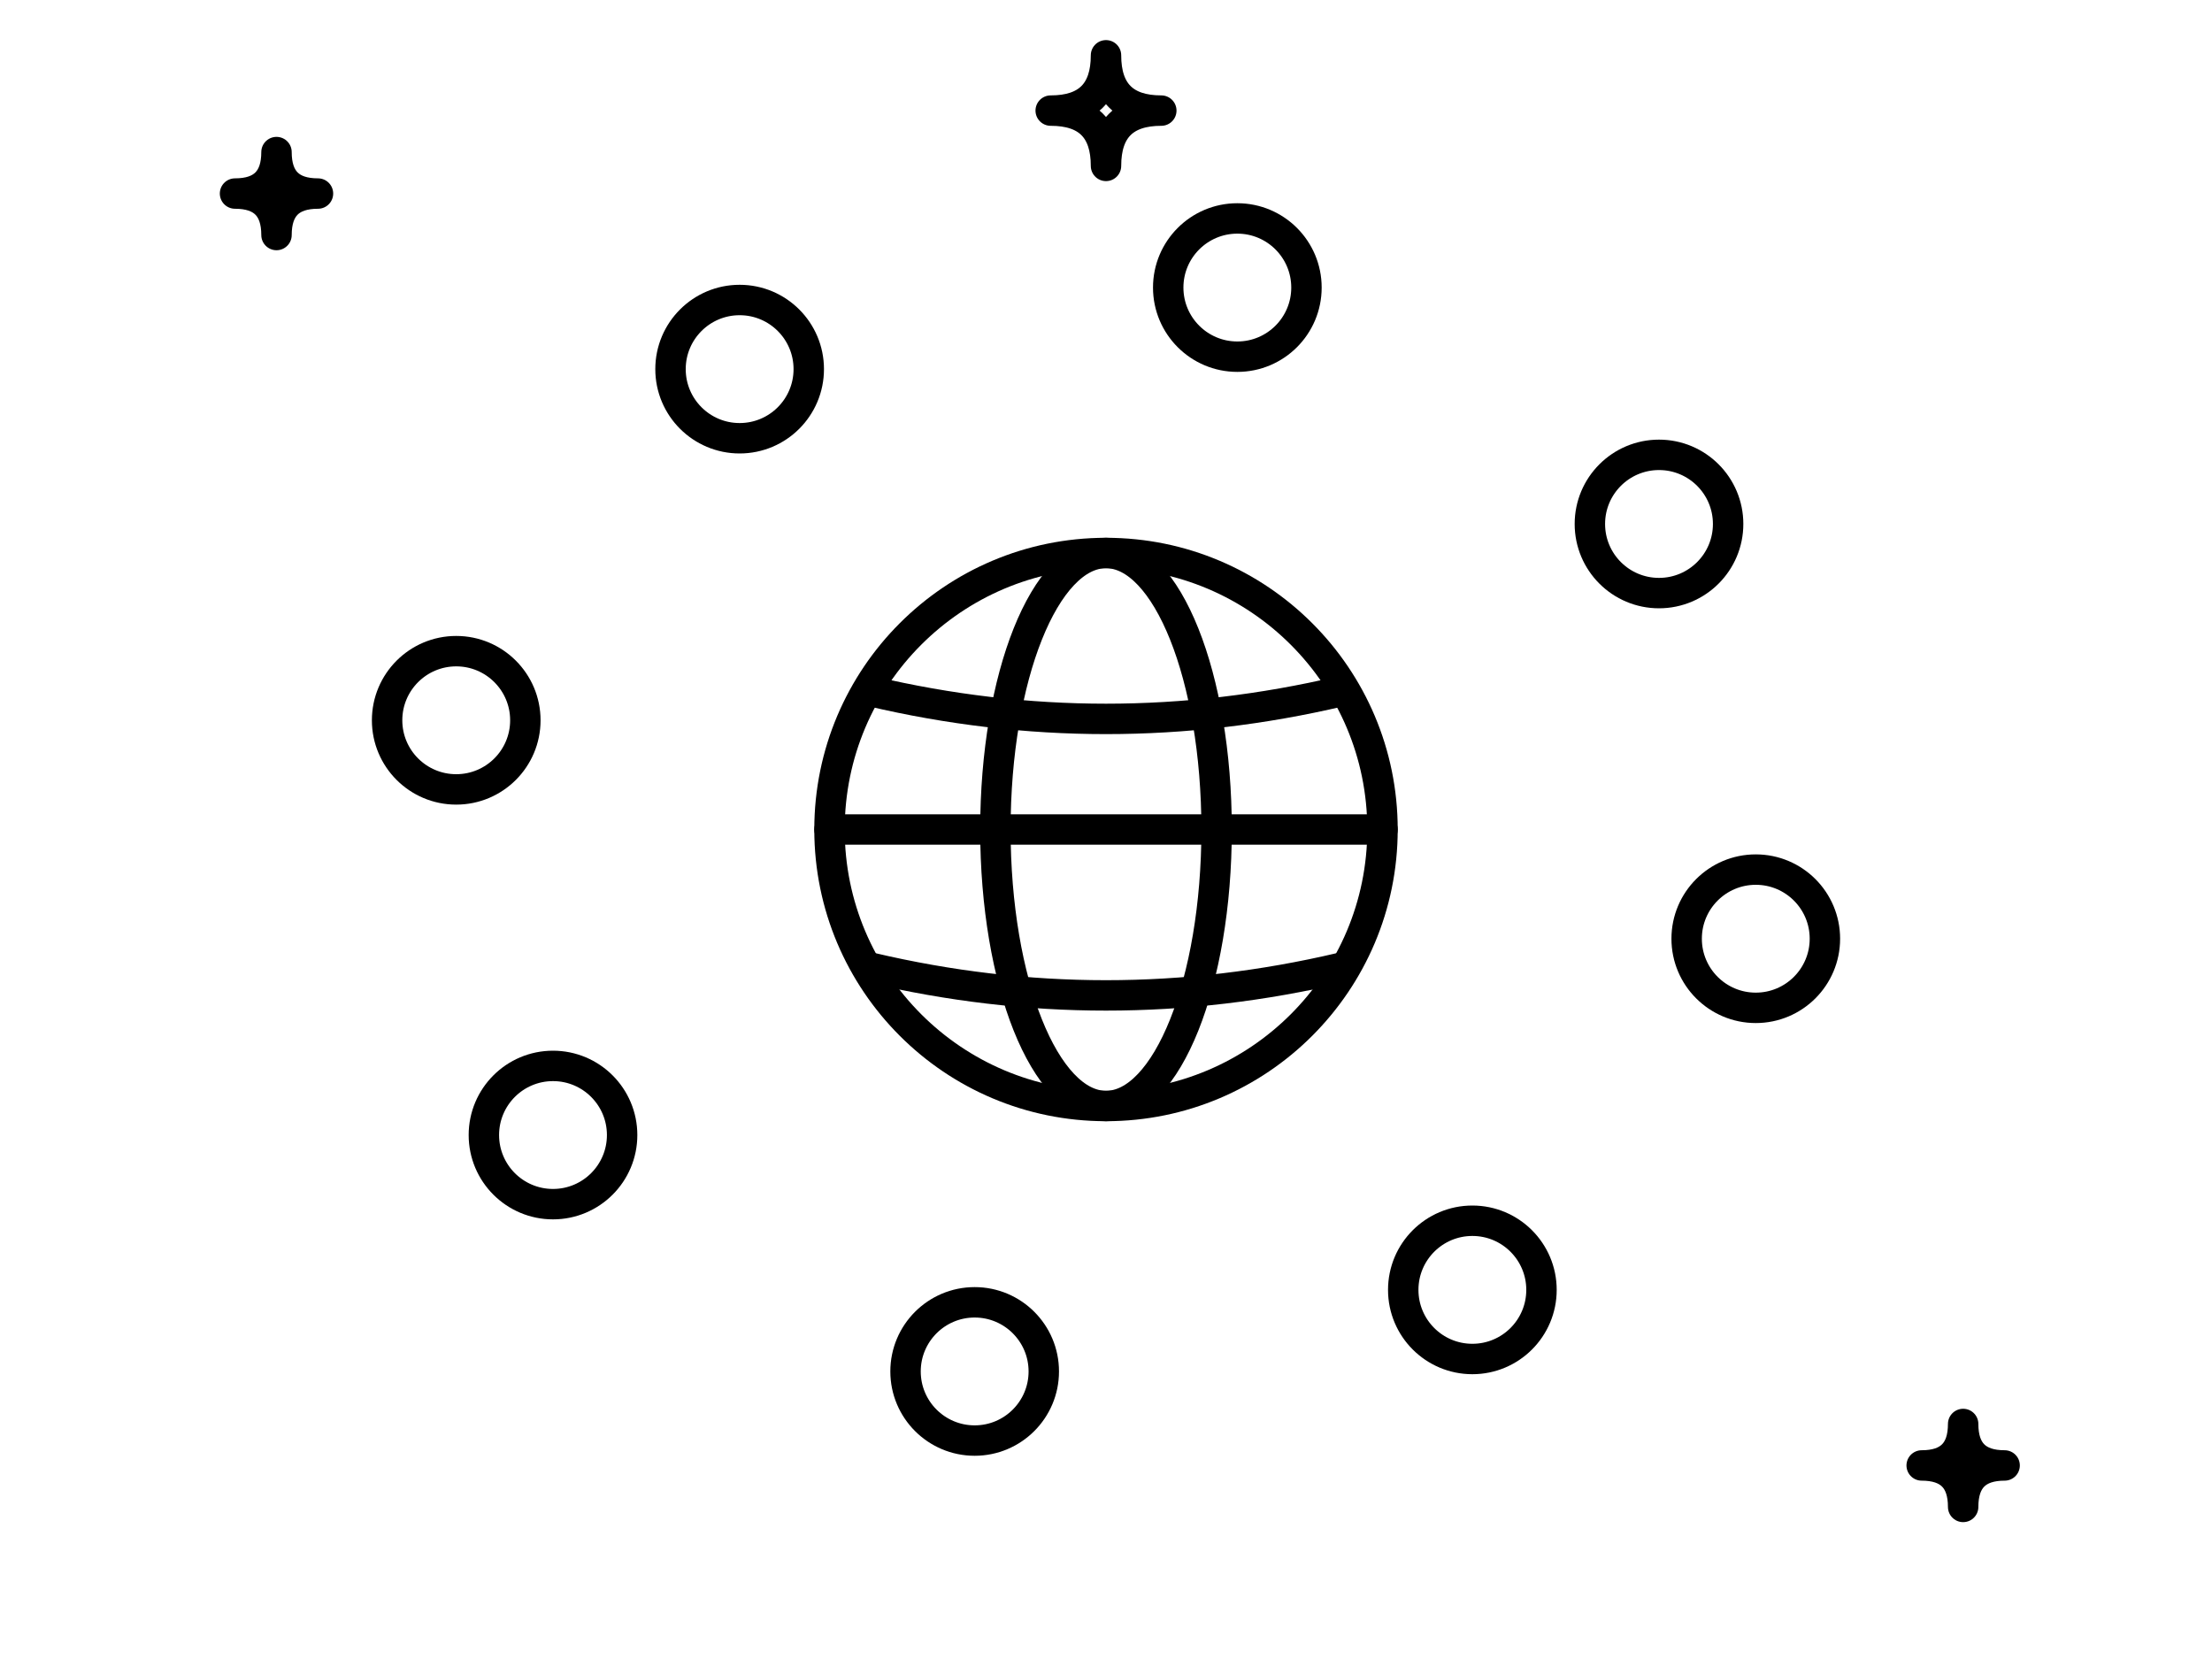
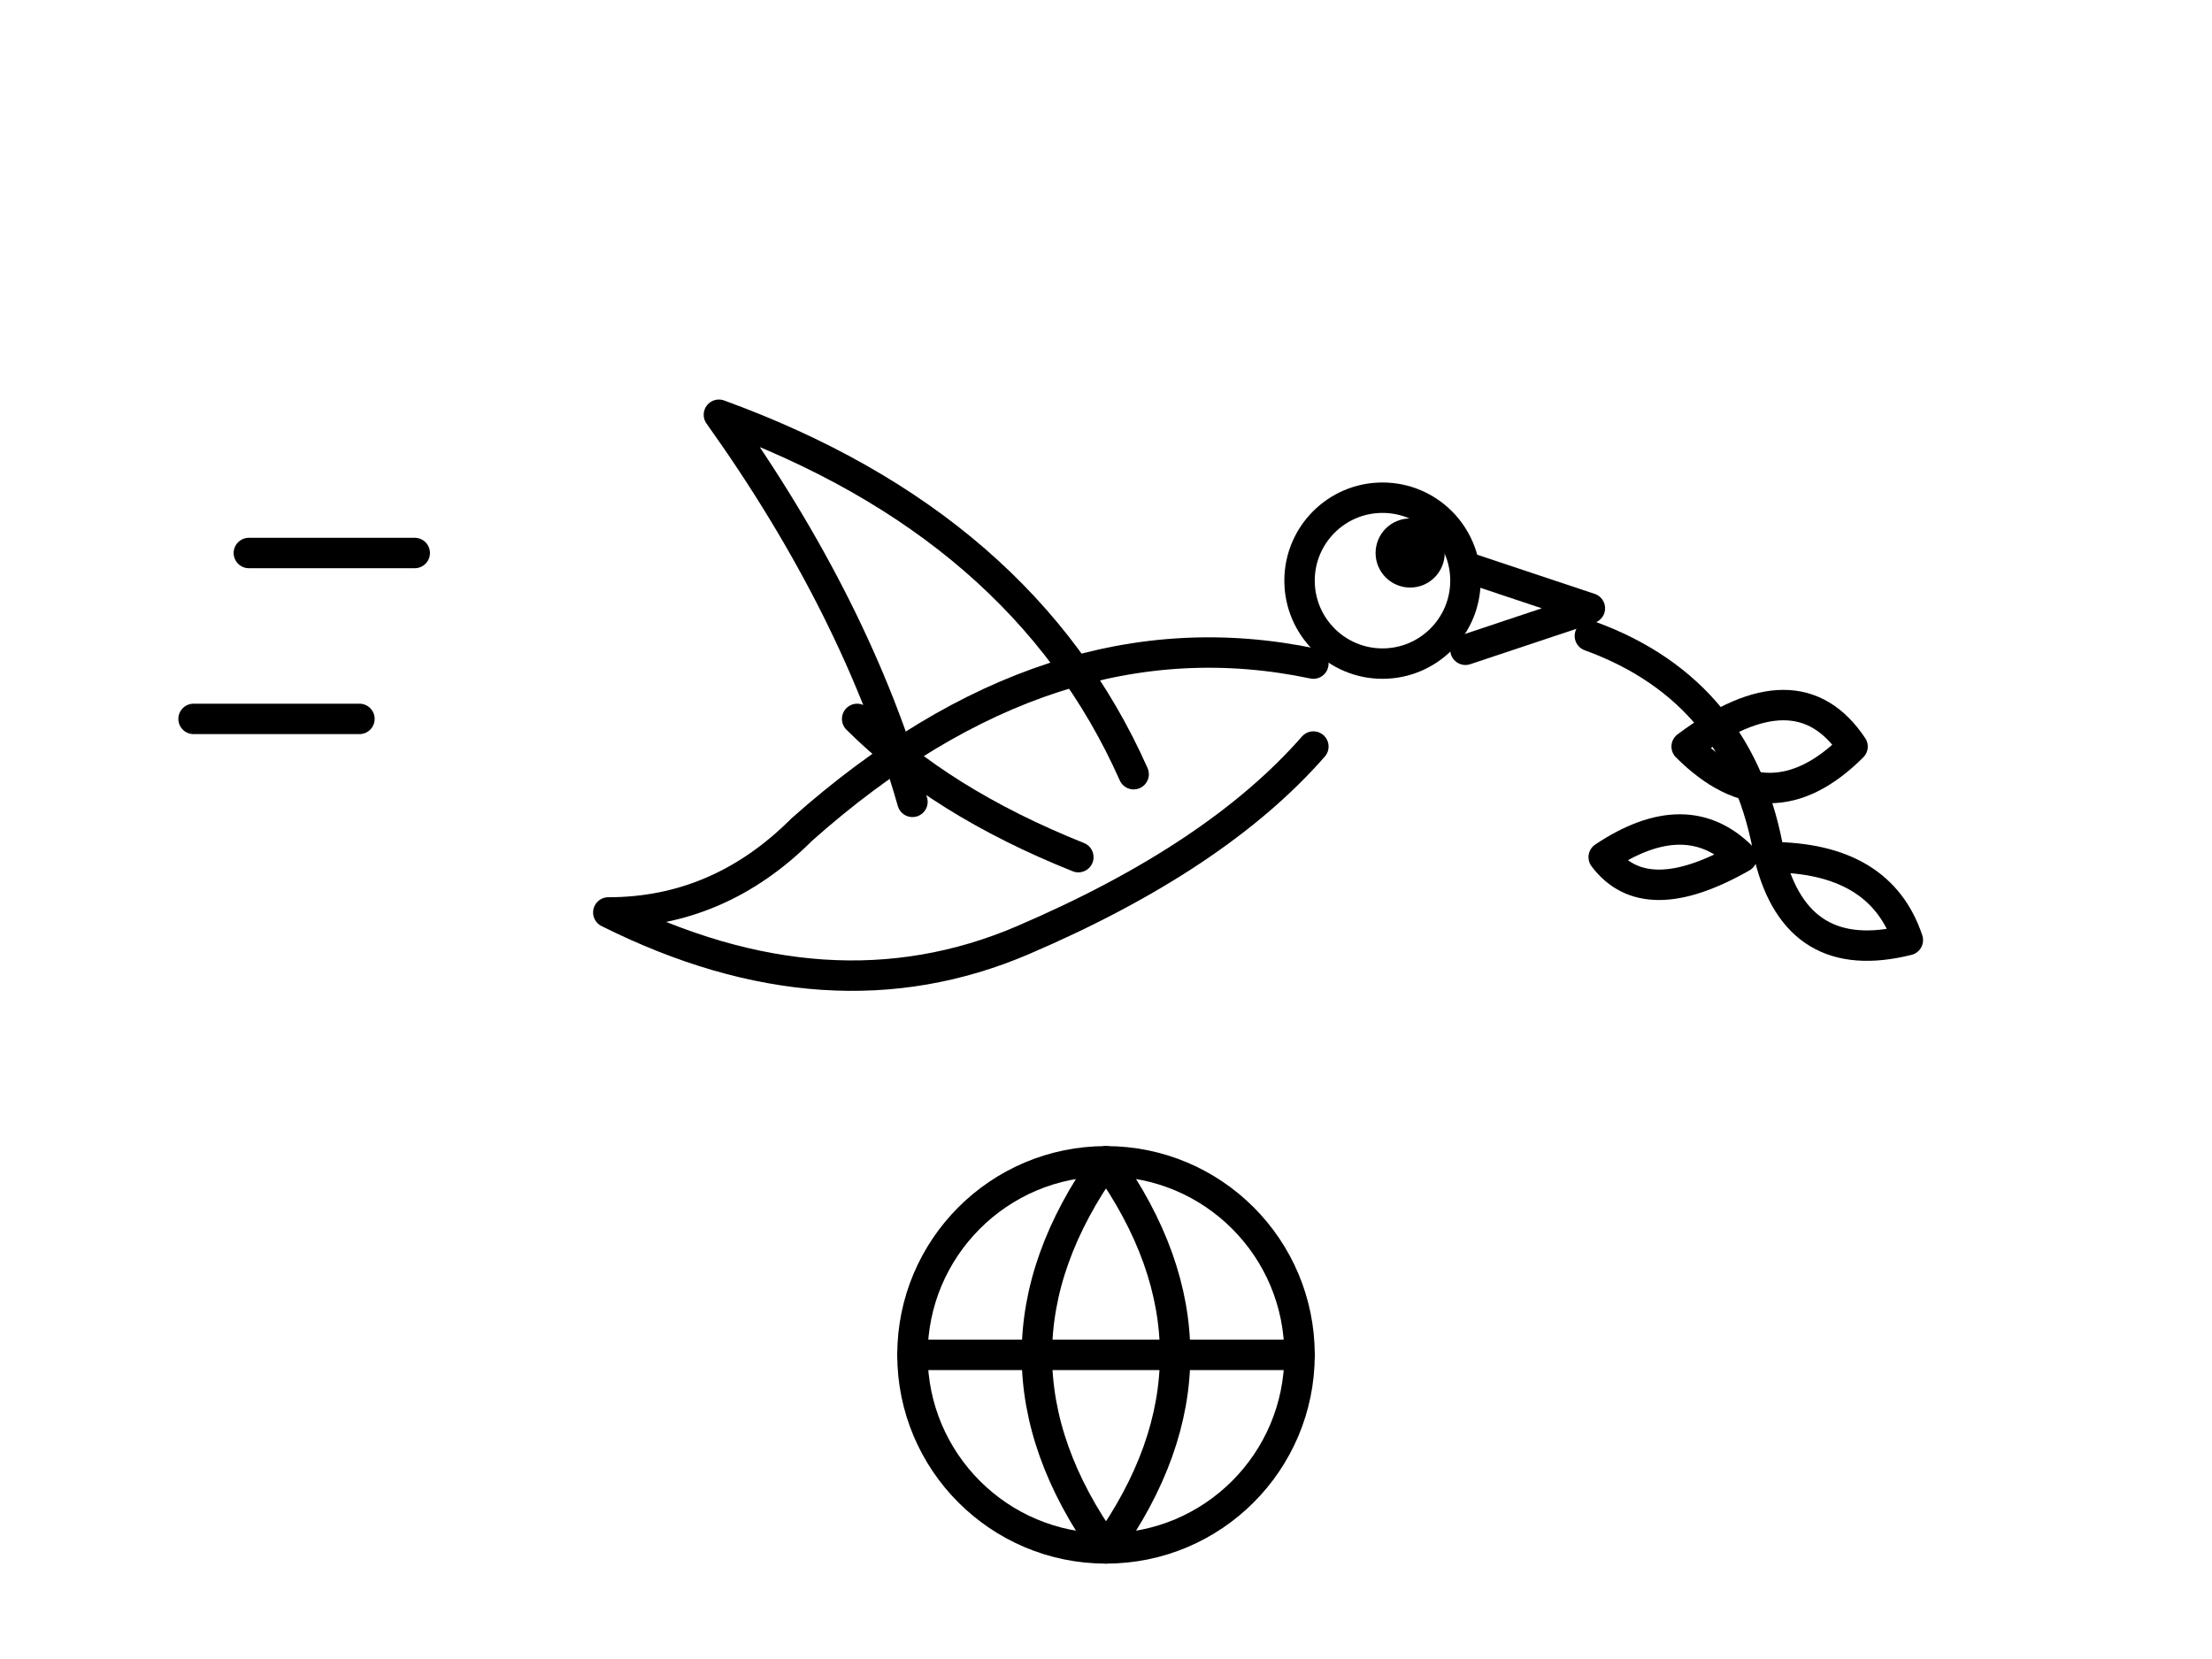
<svg xmlns="http://www.w3.org/2000/svg" viewBox="0 0 160 120" fill="none" stroke="#000" stroke-width="2.2" stroke-linecap="round" stroke-linejoin="round">
-   <path d="M60 60a20 20 0 1 0 40 0a20 20 0 1 0 -40 0" />
-   <path d="M72 60a8 20 0 1 0 16 0a8 20 0 1 0 -16 0" />
-   <path d="M60 60L100 60" />
-   <path d="M63 50Q80 54 97 50M63 70Q80 74 97 70" />
-   <path d="M122 67.9a5 5 0 1 0 10 0a5 5 0 1 0 -10 0" />
-   <path d="M101.5 93.3a5 5 0 1 0 10 0a5 5 0 1 0 -10 0" />
-   <path d="M65.5 99.2a5 5 0 1 0 10 0a5 5 0 1 0 -10 0" />
-   <path d="M35 82.1a5 5 0 1 0 10 0a5 5 0 1 0 -10 0" />
-   <path d="M28 52.1a5 5 0 1 0 10 0a5 5 0 1 0 -10 0" />
-   <path d="M48.5 26.7a5 5 0 1 0 10 0a5 5 0 1 0 -10 0" />
-   <path d="M84.5 20.8a5 5 0 1 0 10 0a5 5 0 1 0 -10 0" />
-   <path d="M115 37.9a5 5 0 1 0 10 0a5 5 0 1 0 -10 0" />
-   <path d="M80 4Q80 8 84 8Q80 8 80 12Q80 8 76 8Q80 8 80 4Z" />
-   <path d="M20 11Q20 14 23 14Q20 14 20 17Q20 14 17 14Q20 14 20 11Z" />
-   <path d="M142 103Q142 106 145 106Q142 106 142 109Q142 106 139 106Q142 106 142 103Z" />
+   <circle cx="100" cy="42" r="6" />
+   <circle cx="102" cy="40" r="1.4" fill="#000" />
+   <path d="M106 41 L115 44 L106 47" />
+   <path d="M95 48 Q76 44 58 60 Q52 66 44 66 Q60 74 74 68 Q88 62 95 54" />
+   <path d="M82 56 Q74 38 52 30 Q62 44 66 58" />
+   <path d="M78 62 Q68 58 62 52" />
+   <path d="M115 46 Q126 50 128 62" />
+   <path d="M122 54 Q130 48 134 54 Q128 60 122 54 Z" />
+   <path d="M126 62 Q119 66 116 62 Q122 58 126 62 Z" />
+   <path d="M128 62 Q136 62 138 68 Q130 70 128 62 Z" />
+   <circle cx="80" cy="98" r="14" />
+   <path d="M80 84 Q70 98 80 112 Q90 98 80 84" />
+   <path d="M66 98 L94 98" />
+   <path d="M18 40 L30 40 M14 52 L26 52" />
</svg>
